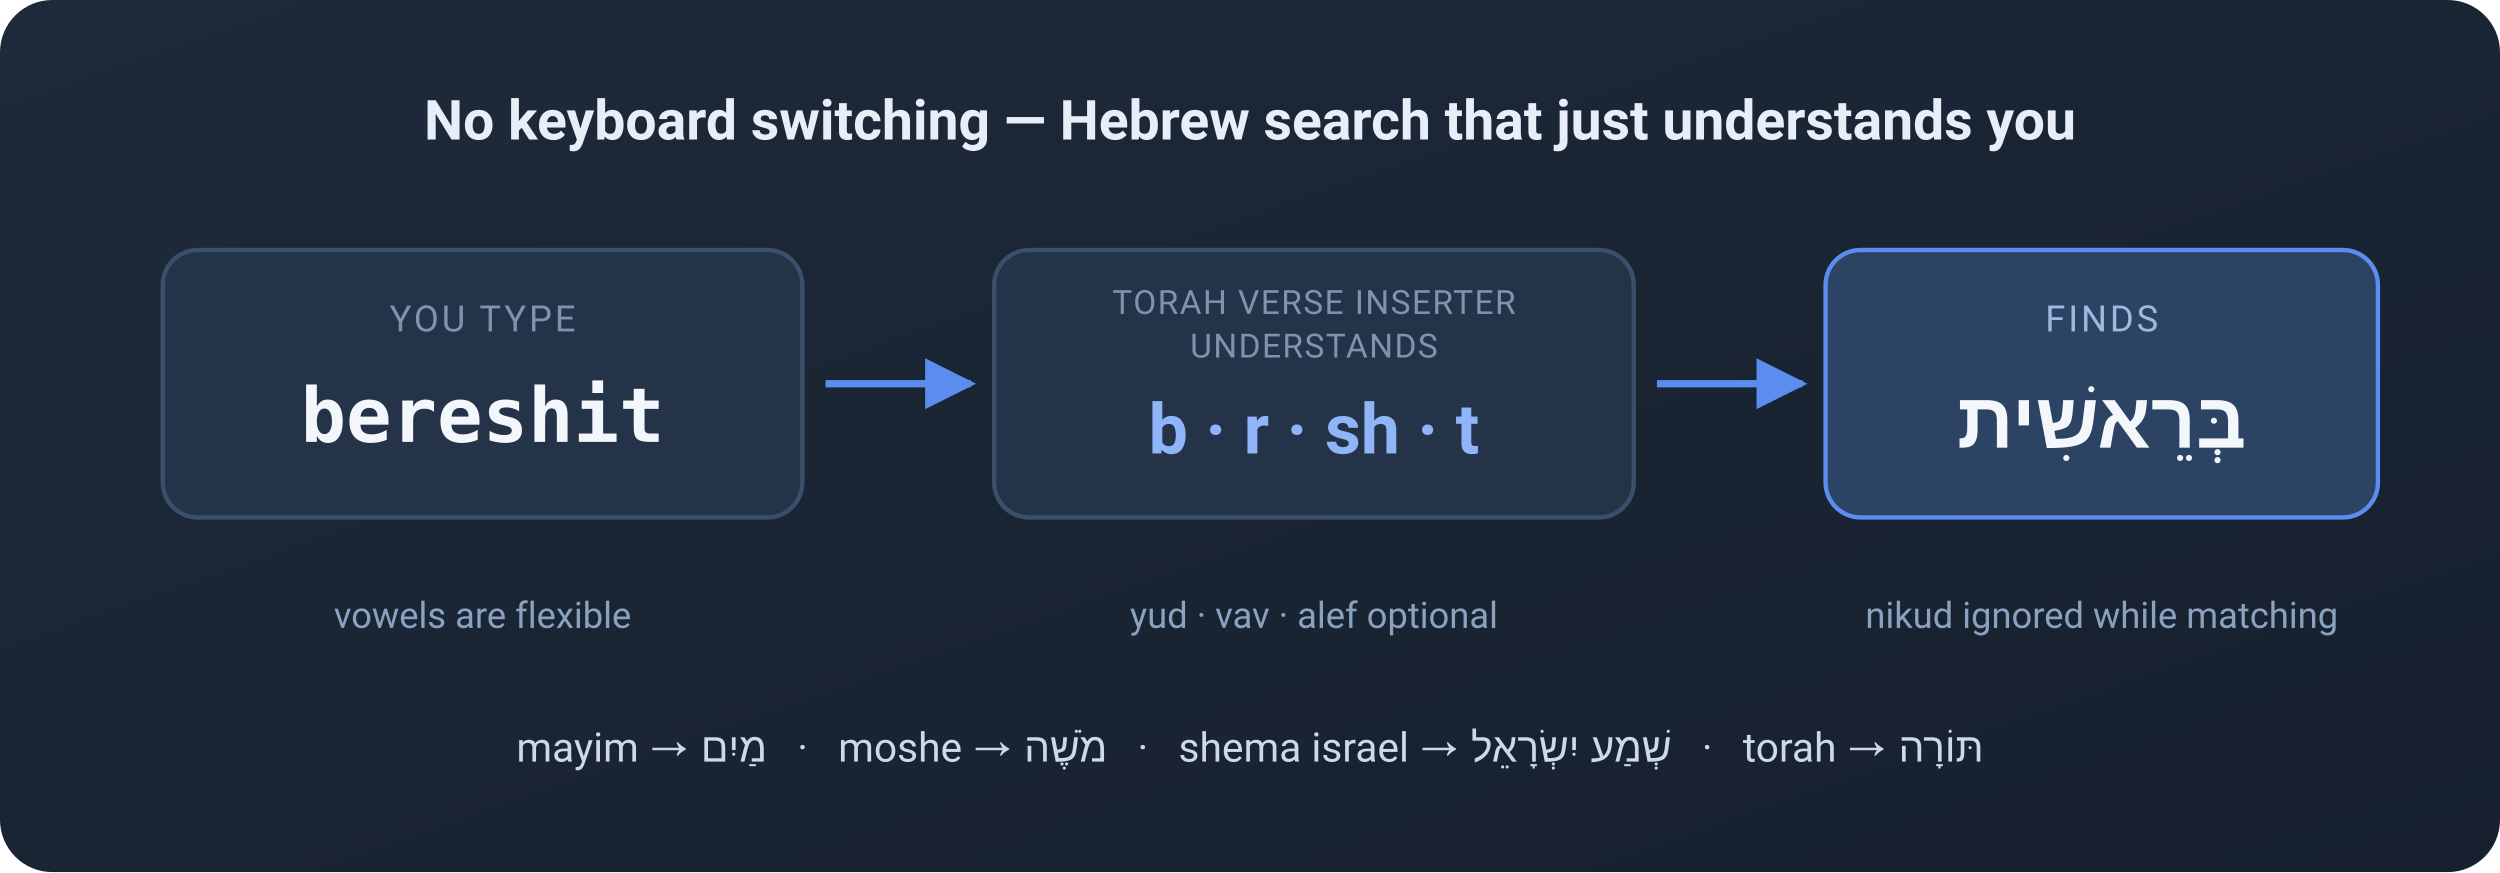
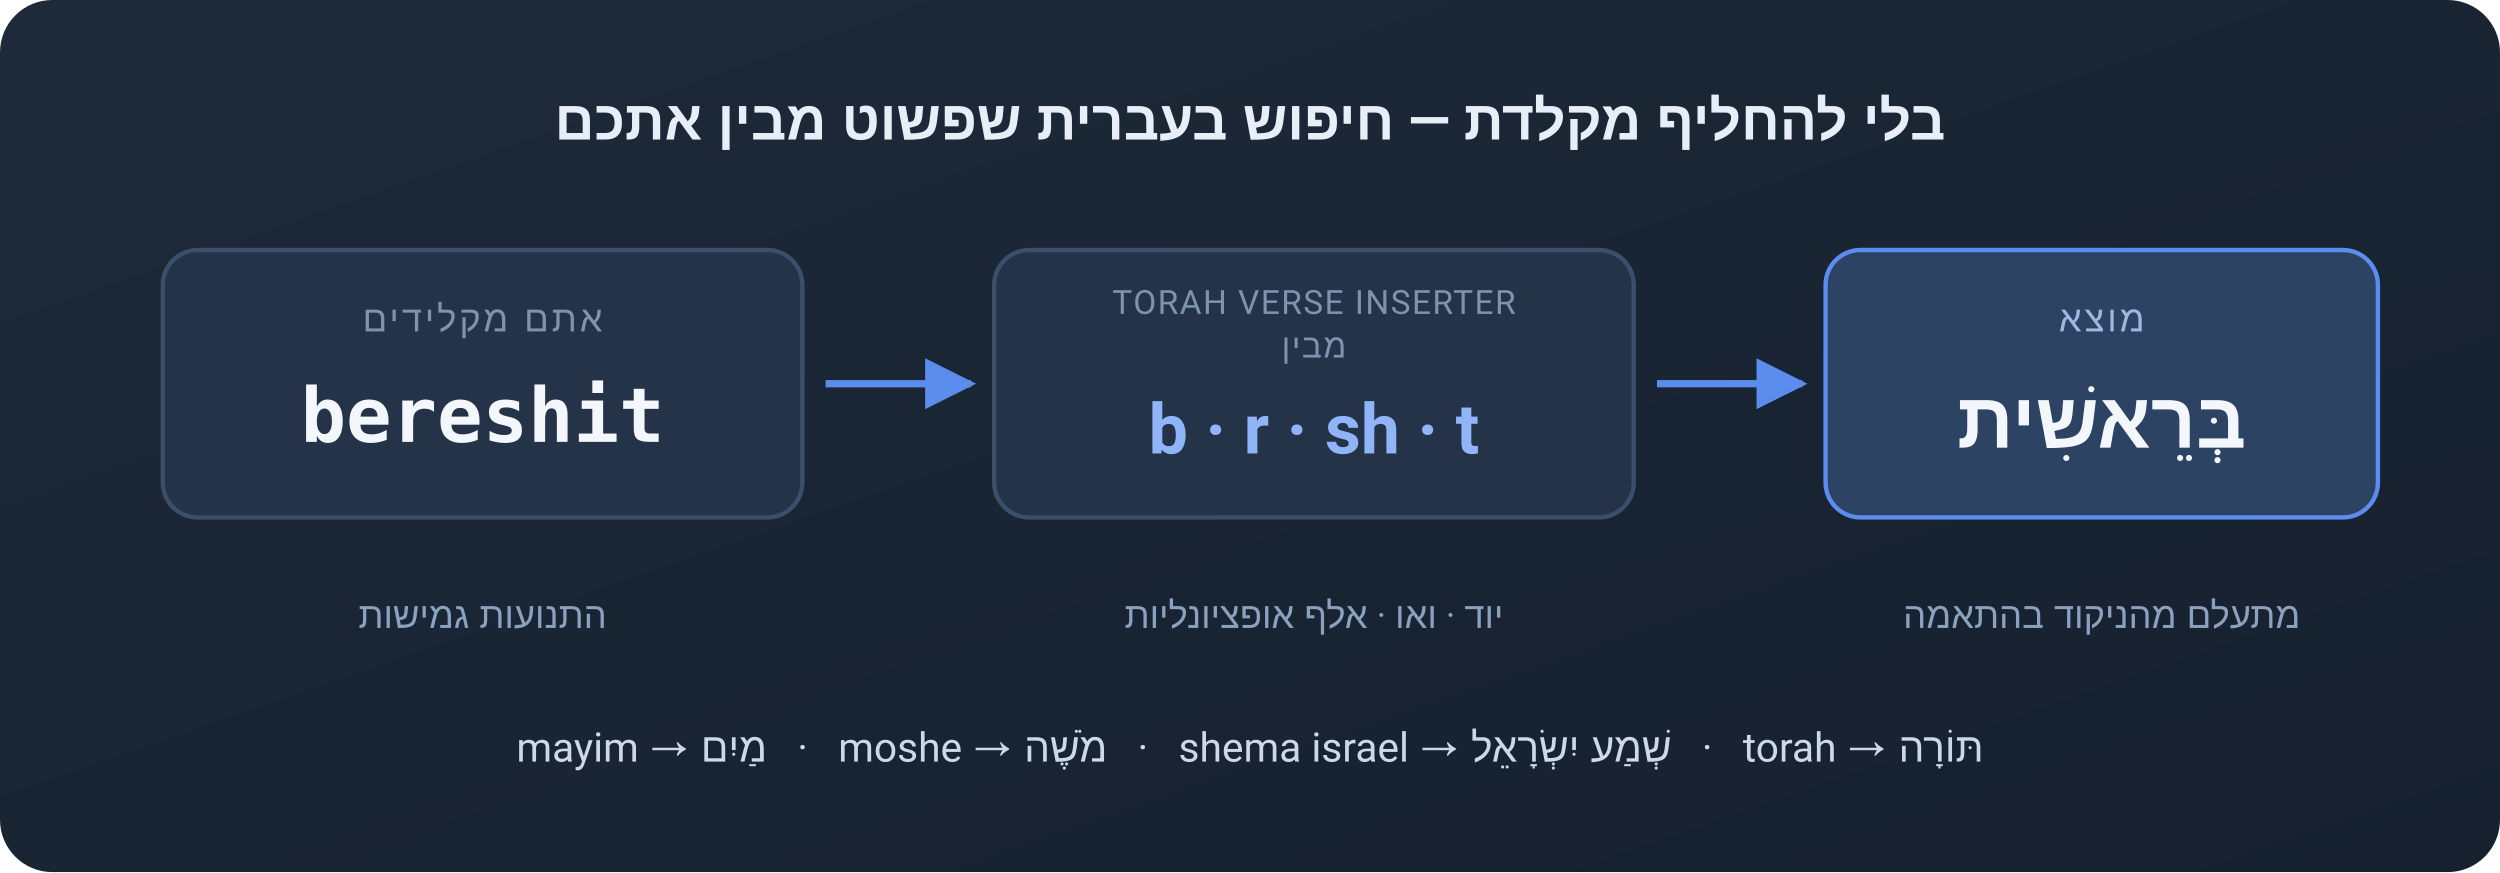
<svg xmlns="http://www.w3.org/2000/svg" viewBox="0 0 860 300" font-family="-apple-system, 'Segoe UI', Roboto, Helvetica, Arial, sans-serif">
  <defs>
    <linearGradient id="bg2" x1="0" y1="0" x2="1" y2="1">
      <stop offset="0" stop-color="#1e2a3a" />
      <stop offset="1" stop-color="#16202e" />
    </linearGradient>
    <marker id="arr" viewBox="0 0 10 10" refX="9" refY="5" markerWidth="7" markerHeight="7" orient="auto-start-reverse">
      <path d="M0 0 L10 5 L0 10 z" fill="#5b8def" />
    </marker>
  </defs>
  <rect width="860" height="300" rx="18" fill="url(#bg2)" />
-   <text x="430" y="48" font-size="19" font-weight="700" fill="#e8eef7" text-anchor="middle">No keyboard switching — Hebrew search that just understands you</text>
+   <text x="430" y="48" font-size="19" font-weight="700" fill="#e8eef7" text-anchor="middle">בלי להחליף מקלדת — חיפוש בעברית שפשוט מבין אתכם</text>
  <rect x="56" y="86" width="220" height="92" rx="12" fill="#243348" stroke="#3b4f6b" stroke-width="1.5" />
-   <text x="166" y="114" font-size="12.5" fill="#7e93b0" text-anchor="middle" letter-spacing="1">YOU TYPE</text>
+   <text x="166" y="114" font-size="12.5" fill="#7e93b0" text-anchor="middle" letter-spacing="1">אתם מקלידים</text>
  <text x="166" y="152" font-size="26" font-weight="700" fill="#f3f7fc" text-anchor="middle" font-family="ui-monospace, Menlo, monospace">bereshit</text>
  <line x1="284" y1="132" x2="334" y2="132" stroke="#5b8def" stroke-width="2.5" marker-end="url(#arr)" />
  <rect x="342" y="86" width="220" height="92" rx="12" fill="#243348" stroke="#3b4f6b" stroke-width="1.5" />
  <text x="452" y="108" font-size="11.5" fill="#7e93b0" text-anchor="middle" letter-spacing="0.5">TORAH VERSE INSERTER</text>
-   <text x="452" y="123" font-size="11.5" fill="#7e93b0" text-anchor="middle" letter-spacing="0.5">UNDERSTANDS</text>
+   <text x="452" y="123" font-size="11.5" fill="#7e93b0" text-anchor="middle" letter-spacing="0.5">מבין</text>
  <text x="452" y="156" font-size="24" font-weight="700" fill="#8fb4f7" text-anchor="middle">b · r · sh · t</text>
  <line x1="570" y1="132" x2="620" y2="132" stroke="#5b8def" stroke-width="2.5" marker-end="url(#arr)" />
  <rect x="628" y="86" width="190" height="92" rx="12" fill="#2d4364" stroke="#5b8def" stroke-width="1.5" />
-   <text x="723" y="114" font-size="12.5" fill="#9db9e0" text-anchor="middle" letter-spacing="1">FINDS</text>
+   <text x="723" y="114" font-size="12.5" fill="#9db9e0" text-anchor="middle" letter-spacing="1">מוצא</text>
  <text x="723" y="154" font-size="27" font-weight="700" fill="#f3f7fc" text-anchor="middle">בְּרֵאשִׁית</text>
-   <text x="166" y="216" font-size="12.5" fill="#8aa2c0" text-anchor="middle">vowels are flexible</text>
-   <text x="452" y="216" font-size="12.5" fill="#8aa2c0" text-anchor="middle">yud · vav · alef optional</text>
-   <text x="723" y="216" font-size="12.5" fill="#8aa2c0" text-anchor="middle">nikud ignored while matching</text>
+   <text x="166" y="216" font-size="12.5" fill="#8aa2c0" text-anchor="middle">התנועות גמישות</text>
+   <text x="452" y="216" font-size="12.5" fill="#8aa2c0" text-anchor="middle">יוד · ואו · אלף אופציונליות</text>
+   <text x="723" y="216" font-size="12.5" fill="#8aa2c0" text-anchor="middle">מתעלם מהניקוד בהתאמה</text>
  <text x="430" y="262" font-size="14" fill="#cdd9ea" text-anchor="middle">mayim → מַיִם   ·   moshe → מֹשֶׁה   ·   shema israel → שְׁמַע יִשְׂרָאֵל   ·   torah → תּוֹרָה</text>
</svg>
